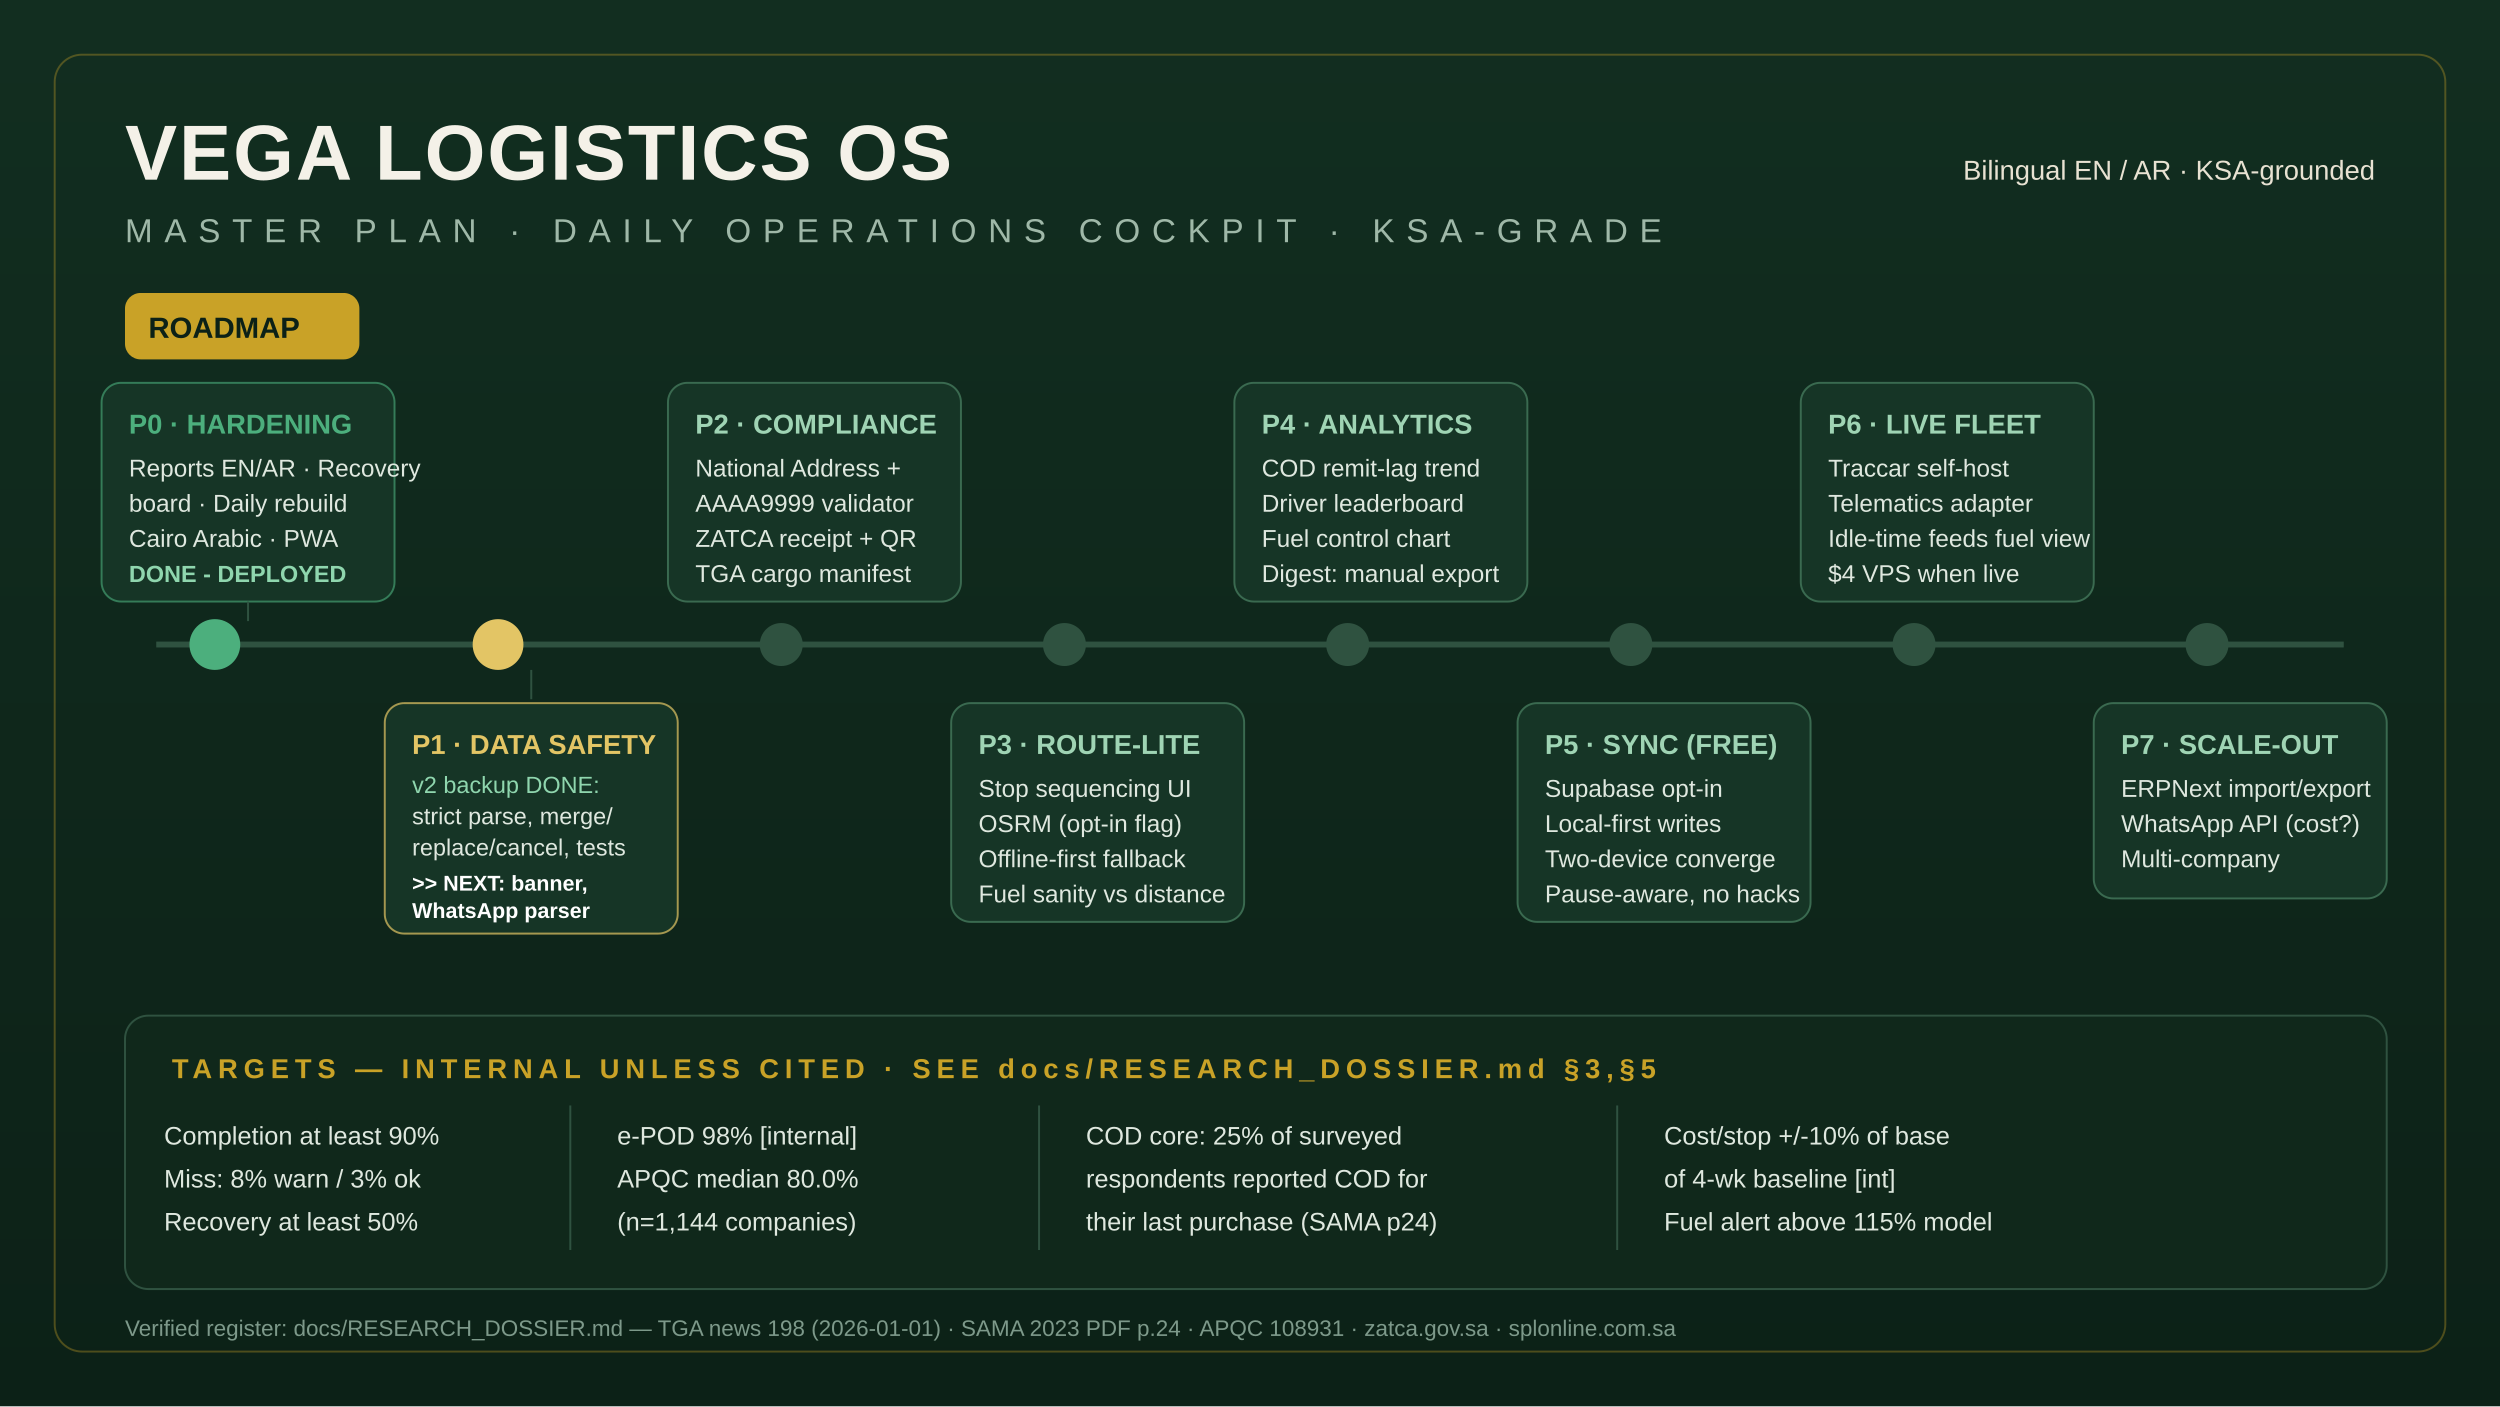
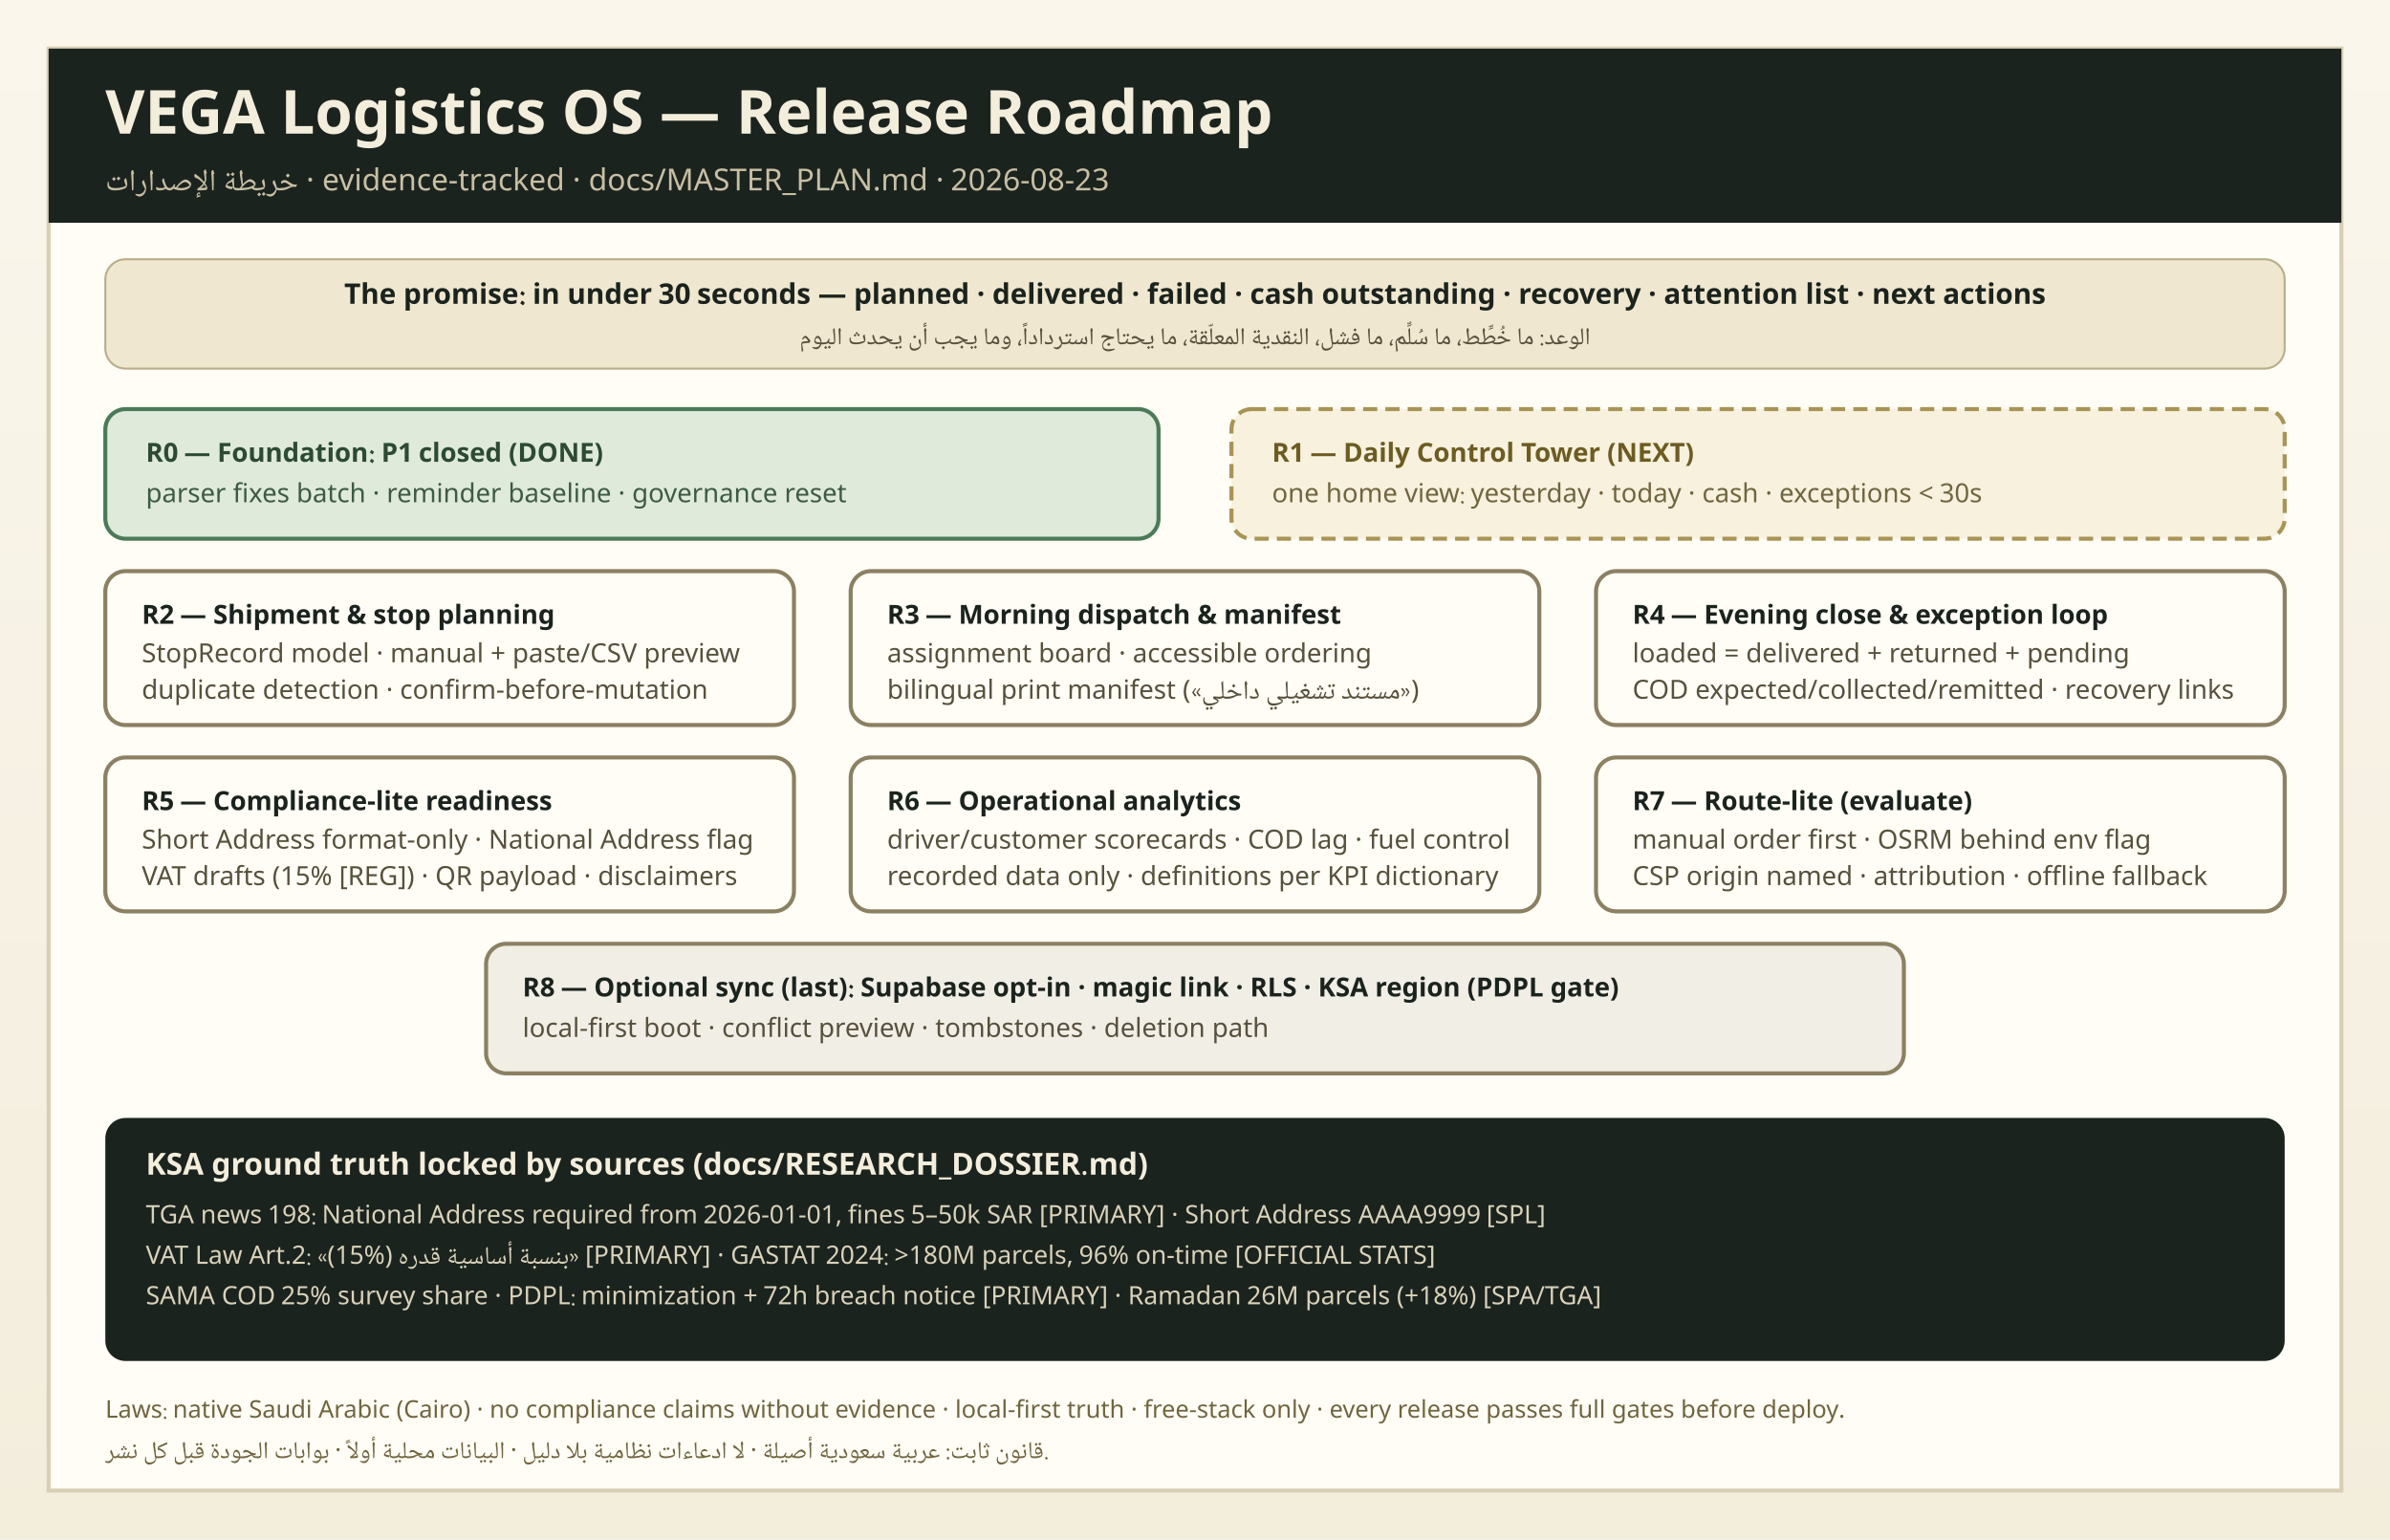
- <svg xmlns="http://www.w3.org/2000/svg" viewBox="0 0 1280 720" font-family="Archivo, Arial, sans-serif">
+ <svg xmlns="http://www.w3.org/2000/svg" width="1180" height="760" viewBox="0 0 1180 760" font-family="IBM Plex Sans Arabic, 'Noto Naskh Arabic', Cairo, sans-serif">
  <defs>
-     <linearGradient id="pine" x1="0" y1="0" x2="0" y2="1">
-       <stop offset="0" stop-color="#122e20" />
-       <stop offset="1" stop-color="#0c2117" />
-     </linearGradient>
-     <linearGradient id="gold" x1="0" y1="0" x2="1" y2="0">
-       <stop offset="0" stop-color="#c9a227" />
-       <stop offset="1" stop-color="#e3c565" />
+     <linearGradient id="paper" x1="0" y1="0" x2="0" y2="1">
+       <stop offset="0" stop-color="#faf6ec" />
+       <stop offset="1" stop-color="#f3eddc" />
    </linearGradient>
  </defs>
-   <rect width="1280" height="720" fill="url(#pine)" />
-   <rect x="28" y="28" width="1224" height="664" fill="none" stroke="#c9a227" stroke-opacity=".35" rx="14" />
-   <text x="64" y="92" fill="#f4f1e8" font-size="40" font-weight="800" letter-spacing="1">VEGA LOGISTICS OS</text>
-   <text x="64" y="124" fill="#9fb8a8" font-size="17" letter-spacing="6">MASTER PLAN · DAILY OPERATIONS COCKPIT · KSA-GRADE</text>
-   <rect x="64" y="150" width="120" height="34" rx="8" fill="#c9a227" />
-   <text x="76" y="173" fill="#0c2117" font-size="15" font-weight="700">ROADMAP</text>
-   <text x="1216" y="92" text-anchor="end" fill="#e8e2d2" font-size="14">Bilingual EN / AR · KSA-grounded</text>
-   <line x1="80" y1="330" x2="1200" y2="330" stroke="#2f5240" stroke-width="3" />
-   <g>
-     <circle cx="110" cy="330" r="13" fill="#4caf7d" />
-     <rect x="52" y="196" width="150" height="112" rx="10" fill="#163526" stroke="#4caf7d" stroke-opacity=".6" />
-     <text x="66" y="222" fill="#4caf7d" font-size="14" font-weight="700">P0 · HARDENING</text>
-     <text x="66" y="244" fill="#dfe8df" font-size="12.5">Reports EN/AR · Recovery</text>
-     <text x="66" y="262" fill="#dfe8df" font-size="12.5">board · Daily rebuild</text>
-     <text x="66" y="280" fill="#dfe8df" font-size="12.5">Cairo Arabic · PWA</text>
-     <text x="66" y="298" fill="#8fd6ae" font-size="12" font-weight="700">DONE - DEPLOYED</text>
-     <line x1="127" y1="308" x2="127" y2="318" stroke="#2f5240" />
+   <rect width="1180" height="760" fill="url(#paper)" />
+   <rect x="24" y="24" width="1132" height="712" fill="#fffdf6" stroke="#d8cfb4" stroke-width="2" />
+   <rect x="24" y="24" width="1132" height="86" fill="#1b231e" />
+   <text x="52" y="66" font-size="30" font-weight="800" fill="#f3eddc">VEGA Logistics OS — Release Roadmap</text>
+   <text x="52" y="94" font-size="15" fill="#c8bfa4">خريطة الإصدارات · evidence-tracked · docs/MASTER_PLAN.md · 2026-08-23</text>
+   <rect x="52" y="128" width="1076" height="54" rx="10" fill="#efe7cf" stroke="#b9ad8a" />
+   <text x="590" y="150" text-anchor="middle" font-size="14" font-weight="700" fill="#1b231e">The promise: in under 30 seconds — planned · delivered · failed · cash outstanding · recovery · attention list · next actions</text>
+   <text x="590" y="170" text-anchor="middle" font-size="12" fill="#57503c">الوعد: ما خُطِّط، ما سُلِّم، ما فشل، النقدية المعلّقة، ما يحتاج استرداداً، وما يجب أن يحدث اليوم</text>
+   <g font-size="13">
+     <rect x="52" y="202" width="520" height="64" rx="10" fill="#dfeadb" stroke="#4c7a58" stroke-width="2" />
+     <text x="72" y="228" font-weight="800" fill="#2c4a34">R0 — Foundation: P1 closed (DONE)</text>
+     <text x="72" y="248" fill="#3d5a45">parser fixes batch · reminder baseline · governance reset</text>
+     <rect x="608" y="202" width="520" height="64" rx="10" fill="#f7f1de" stroke="#a89455" stroke-width="2" stroke-dasharray="7 4" />
+     <text x="628" y="228" font-weight="800" fill="#6d5c22">R1 — Daily Control Tower (NEXT)</text>
+     <text x="628" y="248" fill="#71653f">one home view: yesterday · today · cash · exceptions &lt; 30s</text>
+     <rect x="52" y="282" width="340" height="76" rx="10" fill="#fffdf6" stroke="#8b8062" stroke-width="2" />
+     <text x="70" y="308" font-weight="800" fill="#1b231e">R2 — Shipment &amp; stop planning</text>
+     <text x="70" y="327" fill="#57503c">StopRecord model · manual + paste/CSV preview</text>
+     <text x="70" y="345" fill="#57503c">duplicate detection · confirm-before-mutation</text>
+     <rect x="420" y="282" width="340" height="76" rx="10" fill="#fffdf6" stroke="#8b8062" stroke-width="2" />
+     <text x="438" y="308" font-weight="800" fill="#1b231e">R3 — Morning dispatch &amp; manifest</text>
+     <text x="438" y="327" fill="#57503c">assignment board · accessible ordering</text>
+     <text x="438" y="345" fill="#57503c">bilingual print manifest («مستند تشغيلي داخلي»)</text>
+     <rect x="788" y="282" width="340" height="76" rx="10" fill="#fffdf6" stroke="#8b8062" stroke-width="2" />
+     <text x="806" y="308" font-weight="800" fill="#1b231e">R4 — Evening close &amp; exception loop</text>
+     <text x="806" y="327" fill="#57503c">loaded = delivered + returned + pending</text>
+     <text x="806" y="345" fill="#57503c">COD expected/collected/remitted · recovery links</text>
+     <rect x="52" y="374" width="340" height="76" rx="10" fill="#fffdf6" stroke="#8b8062" stroke-width="2" />
+     <text x="70" y="400" font-weight="800" fill="#1b231e">R5 — Compliance-lite readiness</text>
+     <text x="70" y="419" fill="#57503c">Short Address format-only · National Address flag</text>
+     <text x="70" y="437" fill="#57503c">VAT drafts (15% [REG]) · QR payload · disclaimers</text>
+     <rect x="420" y="374" width="340" height="76" rx="10" fill="#fffdf6" stroke="#8b8062" stroke-width="2" />
+     <text x="438" y="400" font-weight="800" fill="#1b231e">R6 — Operational analytics</text>
+     <text x="438" y="419" fill="#57503c">driver/customer scorecards · COD lag · fuel control</text>
+     <text x="438" y="437" fill="#57503c">recorded data only · definitions per KPI dictionary</text>
+     <rect x="788" y="374" width="340" height="76" rx="10" fill="#fffdf6" stroke="#8b8062" stroke-width="2" />
+     <text x="806" y="400" font-weight="800" fill="#1b231e">R7 — Route-lite (evaluate)</text>
+     <text x="806" y="419" fill="#57503c">manual order first · OSRM behind env flag</text>
+     <text x="806" y="437" fill="#57503c">CSP origin named · attribution · offline fallback</text>
+     <rect x="240" y="466" width="700" height="64" rx="10" fill="#f1eee6" stroke="#8b8062" stroke-width="2" />
+     <text x="258" y="492" font-weight="800" fill="#1b231e">R8 — Optional sync (last): Supabase opt-in · magic link · RLS · KSA region (PDPL gate)</text>
+     <text x="258" y="512" fill="#57503c">local-first boot · conflict preview · tombstones · deletion path</text>
  </g>
-   <g>
-     <circle cx="255" cy="330" r="13" fill="#e3c565" />
-     <rect x="197" y="360" width="150" height="118" rx="10" fill="#163526" stroke="#e3c565" stroke-opacity=".7" />
-     <text x="211" y="386" fill="#e3c565" font-size="14" font-weight="700">P1 · DATA SAFETY</text>
-     <text x="211" y="406" fill="#8fd6ae" font-size="12">v2 backup DONE:</text>
-     <text x="211" y="422" fill="#dfe8df" font-size="12">strict parse, merge/</text>
-     <text x="211" y="438" fill="#dfe8df" font-size="12">replace/cancel, tests</text>
-     <text x="211" y="456" fill="#fff" font-size="11" font-weight="700">&gt;&gt; NEXT: banner,</text>
-     <text x="211" y="470" fill="#fff" font-size="11" font-weight="700">WhatsApp parser</text>
-     <line x1="272" y1="343" x2="272" y2="358" stroke="#2f5240" />
-   </g>
-   <g>
-     <circle cx="400" cy="330" r="11" fill="#2f5240" />
-     <rect x="342" y="196" width="150" height="112" rx="10" fill="#163526" stroke="#3a6a50" />
-     <text x="356" y="222" fill="#9fd4b4" font-size="14" font-weight="700">P2 · COMPLIANCE</text>
-     <text x="356" y="244" fill="#dfe8df" font-size="12.5">National Address +</text>
-     <text x="356" y="262" fill="#dfe8df" font-size="12.5">AAAA9999 validator</text>
-     <text x="356" y="280" fill="#dfe8df" font-size="12.5">ZATCA receipt + QR</text>
-     <text x="356" y="298" fill="#dfe8df" font-size="12.5">TGA cargo manifest</text>
-   </g>
-   <g>
-     <circle cx="545" cy="330" r="11" fill="#2f5240" />
-     <rect x="487" y="360" width="150" height="112" rx="10" fill="#163526" stroke="#3a6a50" />
-     <text x="501" y="386" fill="#9fd4b4" font-size="14" font-weight="700">P3 · ROUTE-LITE</text>
-     <text x="501" y="408" fill="#dfe8df" font-size="12.5">Stop sequencing UI</text>
-     <text x="501" y="426" fill="#dfe8df" font-size="12.5">OSRM (opt-in flag)</text>
-     <text x="501" y="444" fill="#dfe8df" font-size="12.5">Offline-first fallback</text>
-     <text x="501" y="462" fill="#dfe8df" font-size="12.5">Fuel sanity vs distance</text>
-   </g>
-   <g>
-     <circle cx="690" cy="330" r="11" fill="#2f5240" />
-     <rect x="632" y="196" width="150" height="112" rx="10" fill="#163526" stroke="#3a6a50" />
-     <text x="646" y="222" fill="#9fd4b4" font-size="14" font-weight="700">P4 · ANALYTICS</text>
-     <text x="646" y="244" fill="#dfe8df" font-size="12.5">COD remit-lag trend</text>
-     <text x="646" y="262" fill="#dfe8df" font-size="12.5">Driver leaderboard</text>
-     <text x="646" y="280" fill="#dfe8df" font-size="12.5">Fuel control chart</text>
-     <text x="646" y="298" fill="#dfe8df" font-size="12.5">Digest: manual export</text>
-   </g>
-   <g>
-     <circle cx="835" cy="330" r="11" fill="#2f5240" />
-     <rect x="777" y="360" width="150" height="112" rx="10" fill="#163526" stroke="#3a6a50" />
-     <text x="791" y="386" fill="#9fd4b4" font-size="14" font-weight="700">P5 · SYNC (FREE)</text>
-     <text x="791" y="408" fill="#dfe8df" font-size="12.5">Supabase opt-in</text>
-     <text x="791" y="426" fill="#dfe8df" font-size="12.5">Local-first writes</text>
-     <text x="791" y="444" fill="#dfe8df" font-size="12.5">Two-device converge</text>
-     <text x="791" y="462" fill="#dfe8df" font-size="12.5">Pause-aware, no hacks</text>
-   </g>
-   <g>
-     <circle cx="980" cy="330" r="11" fill="#2f5240" />
-     <rect x="922" y="196" width="150" height="112" rx="10" fill="#163526" stroke="#3a6a50" />
-     <text x="936" y="222" fill="#9fd4b4" font-size="14" font-weight="700">P6 · LIVE FLEET</text>
-     <text x="936" y="244" fill="#dfe8df" font-size="12.5">Traccar self-host</text>
-     <text x="936" y="262" fill="#dfe8df" font-size="12.5">Telematics adapter</text>
-     <text x="936" y="280" fill="#dfe8df" font-size="12.5">Idle-time feeds fuel view</text>
-     <text x="936" y="298" fill="#dfe8df" font-size="12.5">$4 VPS when live</text>
-   </g>
-   <g>
-     <circle cx="1130" cy="330" r="11" fill="#2f5240" />
-     <rect x="1072" y="360" width="150" height="100" rx="10" fill="#163526" stroke="#3a6a50" />
-     <text x="1086" y="386" fill="#9fd4b4" font-size="14" font-weight="700">P7 · SCALE-OUT</text>
-     <text x="1086" y="408" fill="#dfe8df" font-size="12.5">ERPNext import/export</text>
-     <text x="1086" y="426" fill="#dfe8df" font-size="12.5">WhatsApp API (cost?)</text>
-     <text x="1086" y="444" fill="#dfe8df" font-size="12.5">Multi-company</text>
-   </g>
-   <rect x="64" y="520" width="1158" height="140" rx="12" fill="#10281b" stroke="#2f5240" />
-   <text x="88" y="552" fill="#c9a227" font-size="14" font-weight="800" letter-spacing="3">TARGETS — INTERNAL UNLESS CITED · SEE docs/RESEARCH_DOSSIER.md §3,§5</text>
-   <g fill="#dfe8df" font-size="13">
-     <text x="84" y="586">Completion at least 90%</text>
-     <text x="84" y="608">Miss: 8% warn / 3% ok</text>
-     <text x="84" y="630">Recovery at least 50%</text>
-     <text x="316" y="586">e-POD 98% [internal]</text>
-     <text x="316" y="608">APQC median 80.0%</text>
-     <text x="316" y="630">(n=1,144 companies)</text>
-     <text x="556" y="586">COD core: 25% of surveyed</text>
-     <text x="556" y="608">respondents reported COD for</text>
-     <text x="556" y="630">their last purchase (SAMA p24)</text>
-     <text x="852" y="586">Cost/stop +/-10% of base</text>
-     <text x="852" y="608">of 4-wk baseline [int]</text>
-     <text x="852" y="630">Fuel alert above 115% model</text>
-   </g>
-   <line x1="292" y1="566" x2="292" y2="640" stroke="#2f5240" />
-   <line x1="532" y1="566" x2="532" y2="640" stroke="#2f5240" />
-   <line x1="828" y1="566" x2="828" y2="640" stroke="#2f5240" />
-   <text x="64" y="684" fill="#7d998a" font-size="11.5">Verified register: docs/RESEARCH_DOSSIER.md — TGA news 198 (2026-01-01) · SAMA 2023 PDF p.24 · APQC 108931 · zatca.gov.sa · splonline.com.sa</text>
+   <rect x="52" y="552" width="1076" height="120" rx="10" fill="#1b231e" />
+   <text x="72" y="580" font-size="15" font-weight="800" fill="#f3eddc">KSA ground truth locked by sources (docs/RESEARCH_DOSSIER.md)</text>
+   <text x="72" y="604" font-size="12.5" fill="#d9d2ba">TGA news 198: National Address required from 2026-01-01, fines 5–50k SAR [PRIMARY] · Short Address AAAA9999 [SPL]</text>
+   <text x="72" y="624" font-size="12.5" fill="#d9d2ba">VAT Law Art.2: «بنسبة أساسية قدره (%15)» [PRIMARY] · GASTAT 2024: &gt;180M parcels, 96% on-time [OFFICIAL STATS]</text>
+   <text x="72" y="644" font-size="12.5" fill="#d9d2ba">SAMA COD 25% survey share · PDPL: minimization + 72h breach notice [PRIMARY] · Ramadan 26M parcels (+18%) [SPA/TGA]</text>
+   <text x="52" y="700" font-size="12" fill="#71653f">Laws: native Saudi Arabic (Cairo) · no compliance claims without evidence · local-first truth · free-stack only · every release passes full gates before deploy.</text>
+   <text x="52" y="720" font-size="12" fill="#71653f">قانون ثابت: عربية سعودية أصيلة · لا ادعاءات نظامية بلا دليل · البيانات محلية أولاً · بوابات الجودة قبل كل نشر.</text>
</svg>
